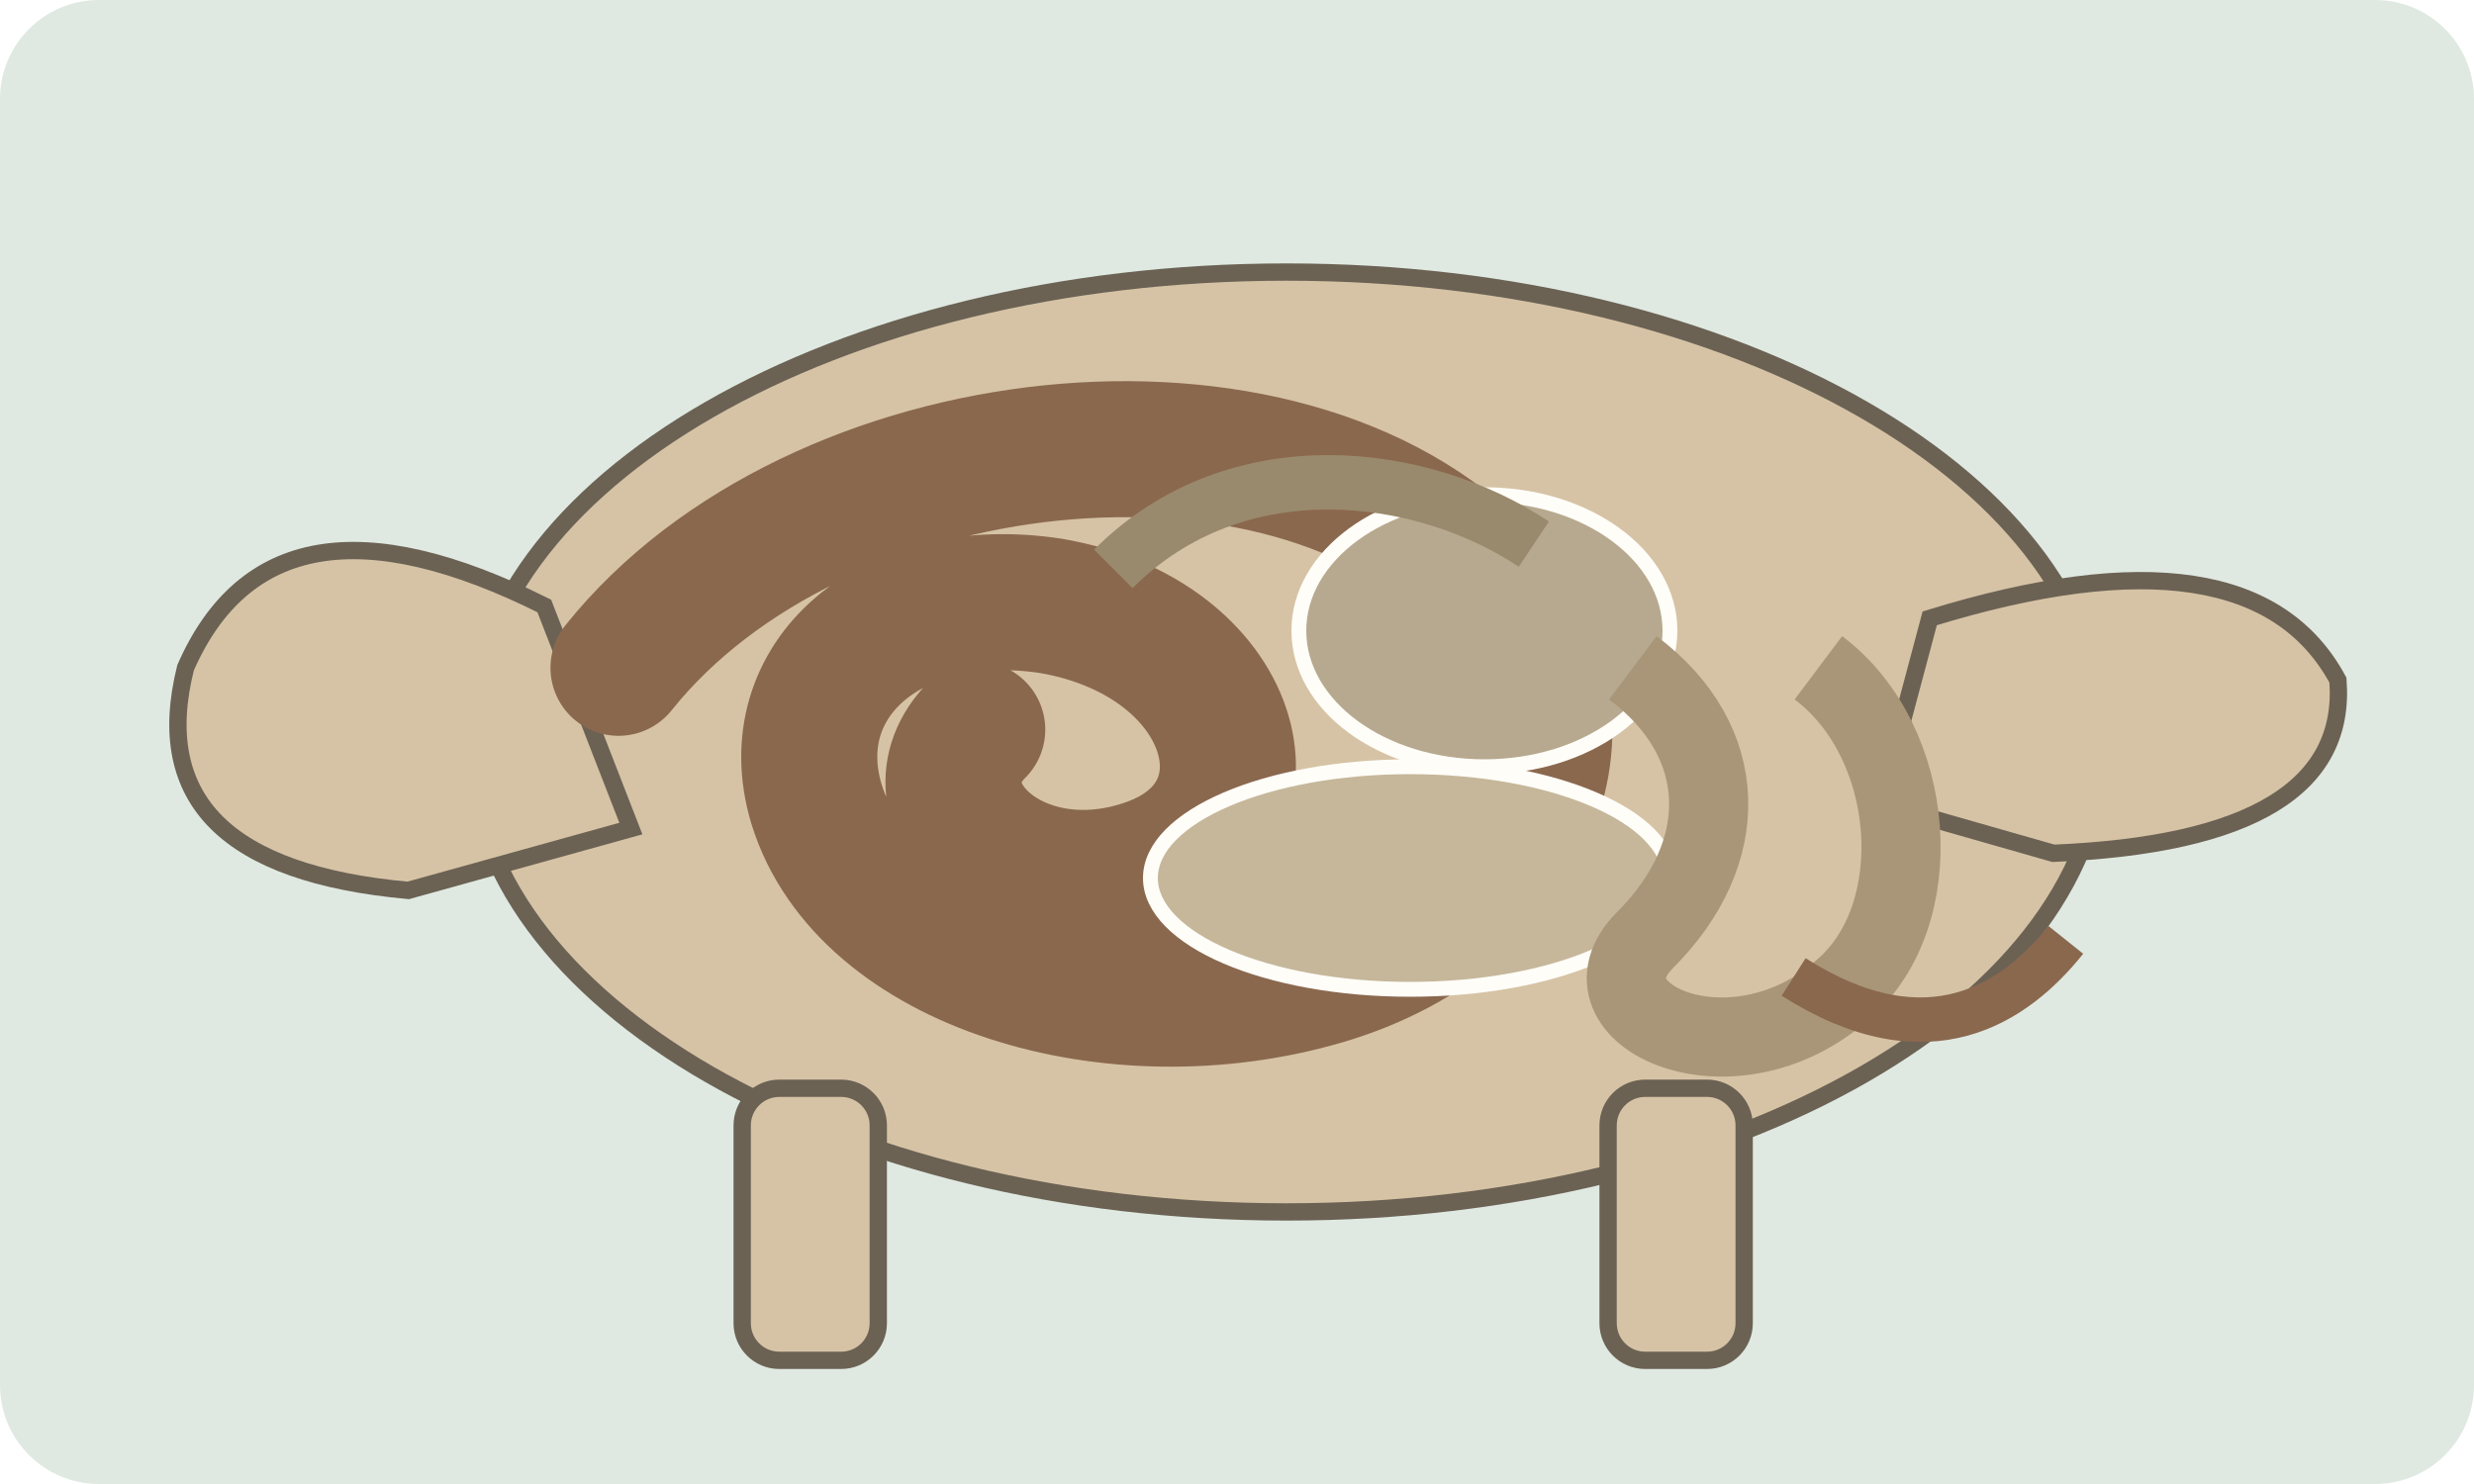
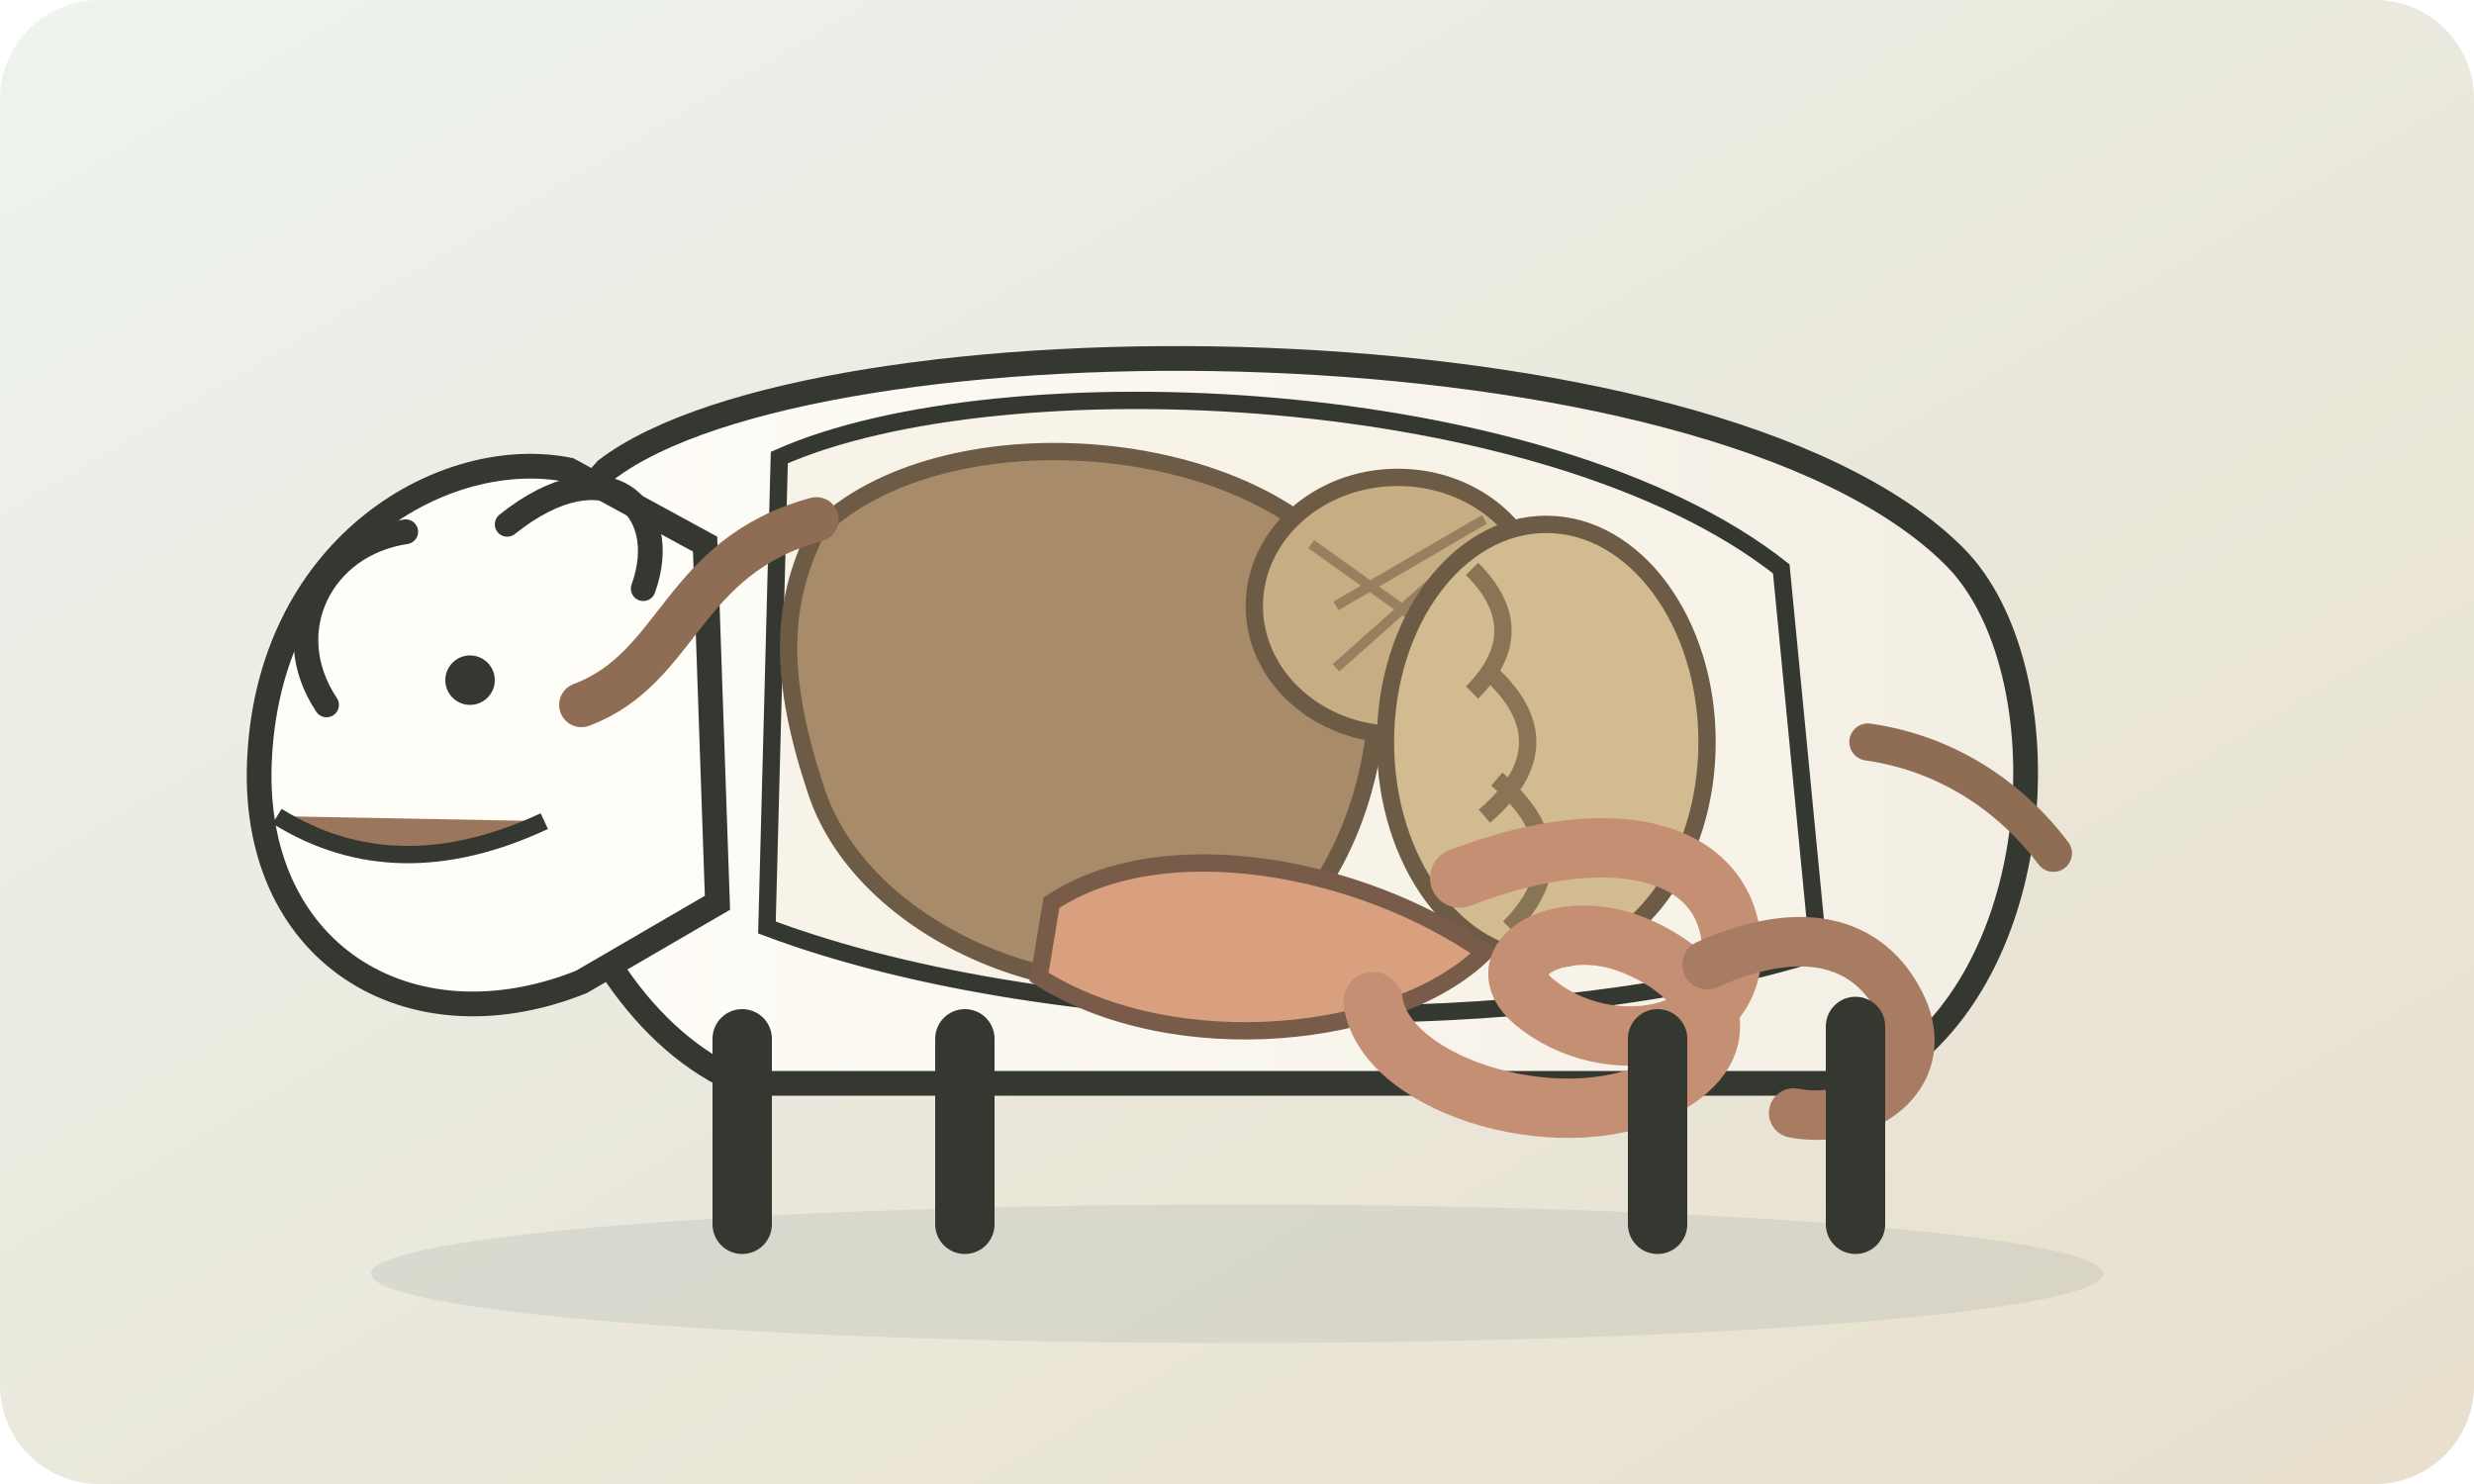
<svg xmlns="http://www.w3.org/2000/svg" viewBox="0 0 1000 600">
-   <rect width="1000" height="600" rx="40" fill="#dfe9e1" />
-   <g fill="#d6c3a5" stroke="#6b6254" stroke-width="7">
-     <ellipse cx="520" cy="300" rx="330" ry="190" />
-     <path d="M220 245 Q110 190 75 270 Q55 350 165 360 L255 335 Z" />
-     <path d="M780 250 Q910 210 945 275 Q950 340 830 345 L760 325 Z" />
-     <rect x="300" y="440" width="55" height="110" rx="15" />
-     <rect x="650" y="440" width="55" height="110" rx="15" />
-   </g>
-   <g stroke="#fffdf8" stroke-width="6">
-     <path d="M250 270 C330 170 520 150 600 235 C650 290 620 370 535 395 C450 420 350 390 330 325 C315 275 360 235 425 245 C500 258 520 330 465 350 C410 370 365 325 395 295" fill="none" stroke="#8a684e" stroke-width="55" stroke-linecap="round" />
-     <ellipse cx="600" cy="255" rx="75" ry="55" fill="#b7a98f" />
-     <ellipse cx="570" cy="355" rx="105" ry="45" fill="#c6b79b" />
-     <path d="M660 270 C700 300 700 345 665 380 C635 410 700 440 745 400 C780 370 775 300 735 270" fill="none" stroke="#a99678" stroke-width="32" />
-     <path d="M450 230 C500 180 575 190 620 220" fill="none" stroke="#9a8a6d" stroke-width="22" />
-     <path d="M725 395 C780 430 815 405 835 380" fill="none" stroke="#8a684e" stroke-width="18" />
-   </g>
+   <defs>
+     <linearGradient id="bg2" x1="0" y1="0" x2="1" y2="1">
+       <stop stop-color="#edf3ee" />
+       <stop offset="1" stop-color="#e8dfcc" />
+     </linearGradient>
+     <linearGradient id="body2" x1="0" y1="0" x2="1" y2="0">
+       <stop stop-color="#fffdf8" />
+       <stop offset="1" stop-color="#f3eee3" />
+     </linearGradient>
+   </defs>
+   <rect width="1000" height="600" rx="40" fill="url(#bg2)" />
+   <ellipse cx="500" cy="515" rx="350" ry="28" fill="#b8beb4" opacity=".35" />
+   <path d="M245 190 C330 125 690 125 790 225 C835 270 830 400 755 438 L300 438 C220 405 185 255 245 190Z" fill="url(#body2)" stroke="#343831" stroke-width="10" />
+   <path d="M230 190 C180 180 110 220 105 305 C100 385 165 425 235 397 L290 365 L285 220Z" fill="#fffdf8" stroke="#343831" stroke-width="10" />
+   <path d="M132 285 C112 255 130 220 164 215 M205 212 C245 180 272 205 260 238" fill="none" stroke="#343831" stroke-width="10" stroke-linecap="round" />
+   <circle cx="190" cy="275" r="10" fill="#343831" />
+   <path d="M112 330 Q160 360 220 332" fill="#9b765c" stroke="#343831" stroke-width="7" />
+   <path d="M315 185 C405 145 625 155 720 230 L735 385 C625 420 430 420 310 375Z" fill="#f8f3e8" stroke="#343831" stroke-width="7" />
+   <path d="M330 215 C380 165 505 175 545 230 C570 270 555 360 500 390 C440 415 350 380 330 320 C315 275 315 245 330 215Z" fill="#a88b68" stroke="#6d5b46" stroke-width="7" />
+   <ellipse cx="565" cy="245" rx="58" ry="52" fill="#c7ad83" stroke="#6d5b46" stroke-width="7" />
+   <path d="M530 220 l70 50 M540 245 l60 -35 M540 270 l45 -40" stroke="#8a7456" stroke-width="4" opacity=".8" />
+   <ellipse cx="625" cy="300" rx="65" ry="88" fill="#d2bb91" stroke="#6d5b46" stroke-width="7" />
+   <path d="M595 230 Q620 255 595 280 M600 270 Q635 300 600 330 M605 315 Q640 345 610 375" fill="none" stroke="#8a7456" stroke-width="7" />
+   <path d="M425 365 C470 335 550 350 600 385 C565 420 475 430 420 395Z" fill="#d8a07f" stroke="#795b4a" stroke-width="7" />
+   <path d="M590 355 C655 330 700 345 700 385 C700 420 650 430 620 405 C600 388 630 370 660 382 C690 394 705 420 675 438 C635 462 560 440 555 405" fill="none" stroke="#c48f72" stroke-width="24" stroke-linecap="round" />
+   <path d="M690 390 C735 370 760 385 770 410 C780 438 750 455 725 450" fill="none" stroke="#a77c63" stroke-width="20" stroke-linecap="round" />
+   <path d="M235 285 C275 270 275 225 330 210" fill="none" stroke="#8f6d55" stroke-width="18" stroke-linecap="round" />
+   <path d="M755 300 C790 305 815 325 830 345" fill="none" stroke="#8f6d55" stroke-width="15" stroke-linecap="round" />
+   <path d="M300 420v75 M390 420v75 M670 420v75 M750 415v80" stroke="#343831" stroke-width="24" stroke-linecap="round" />
</svg>
